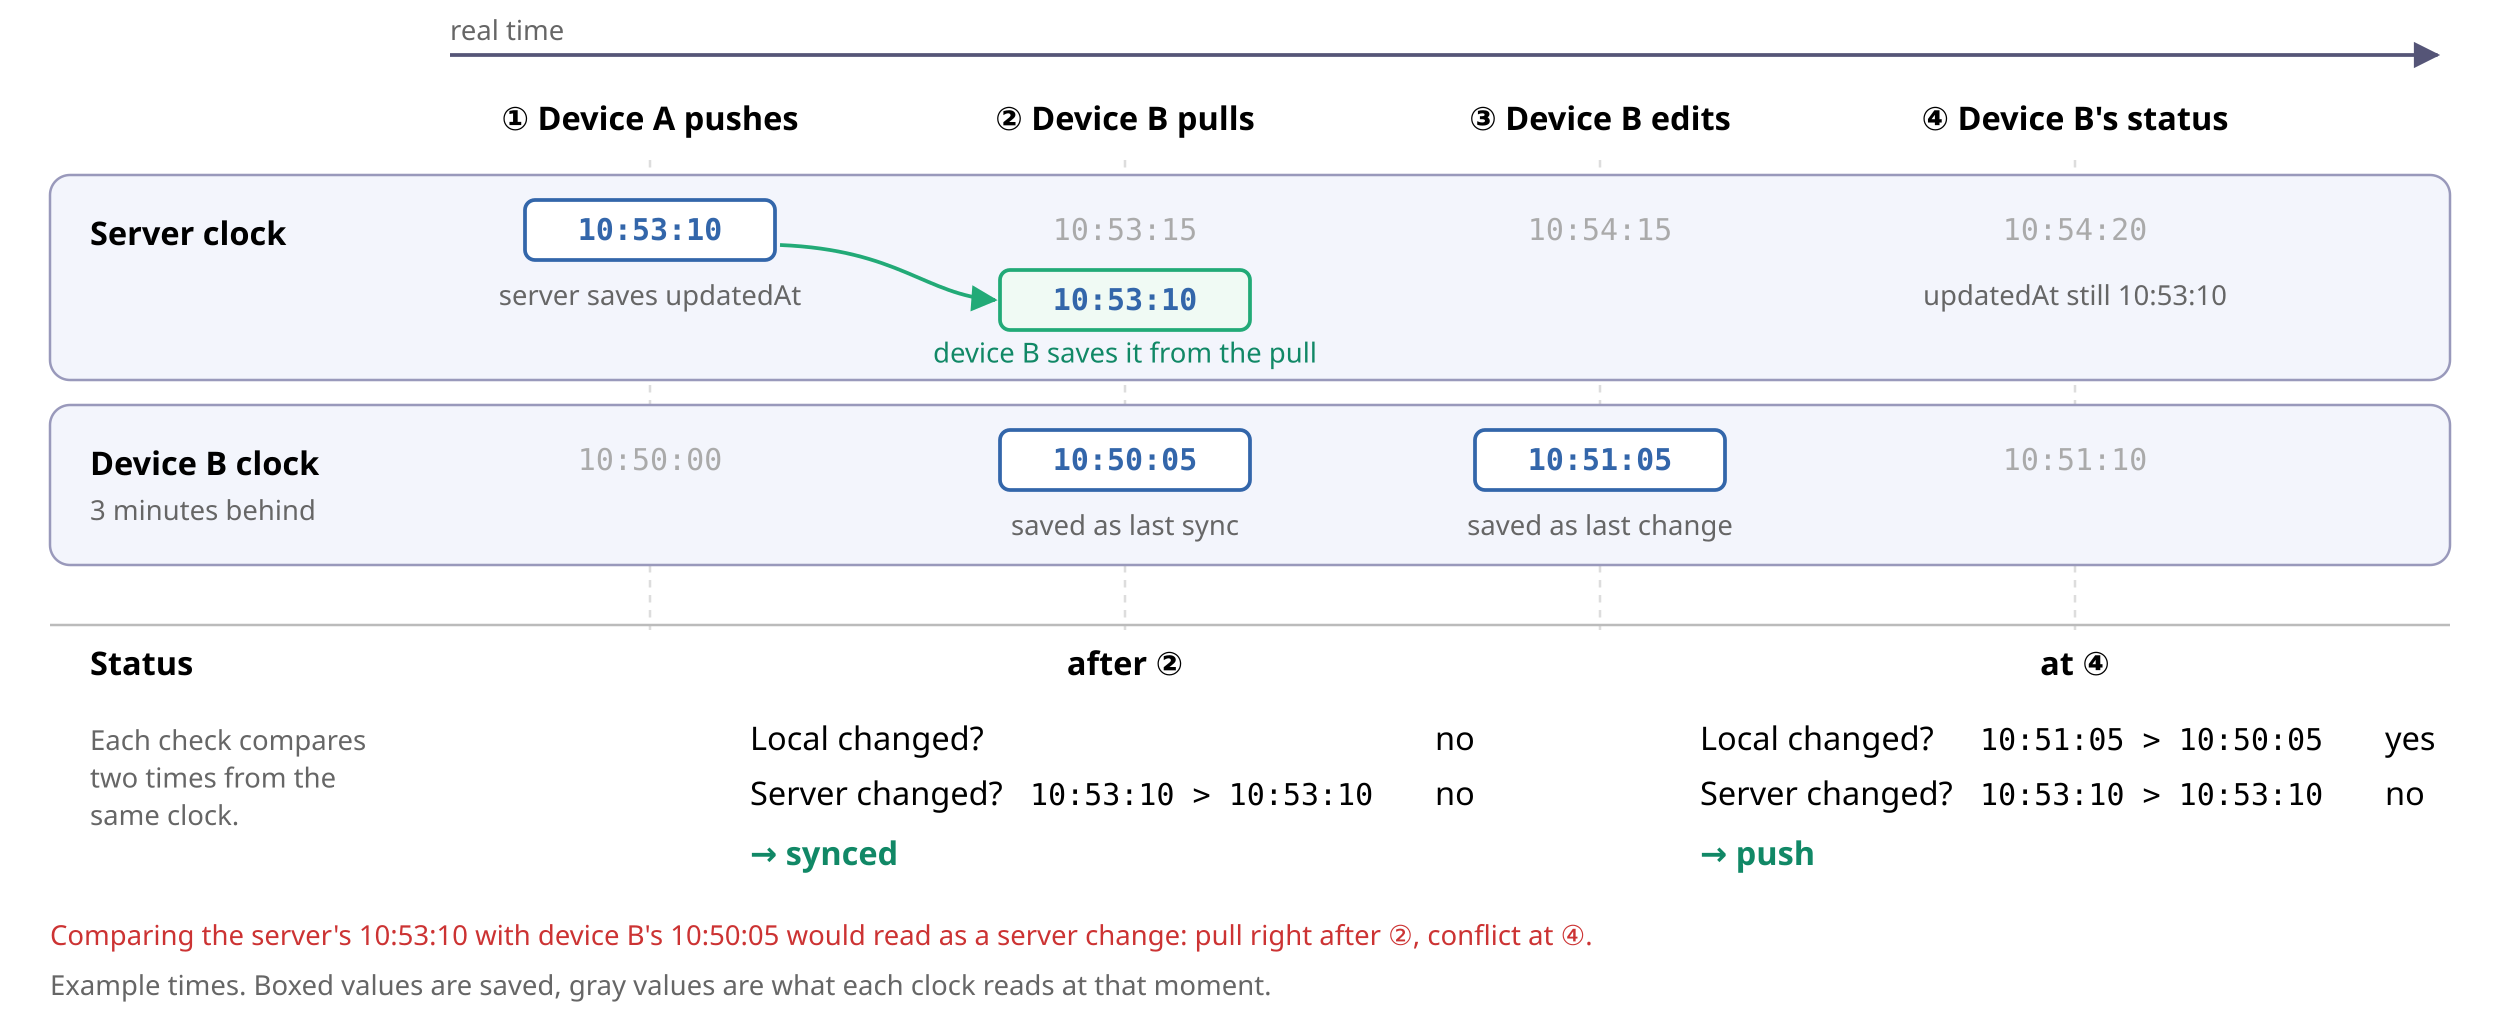
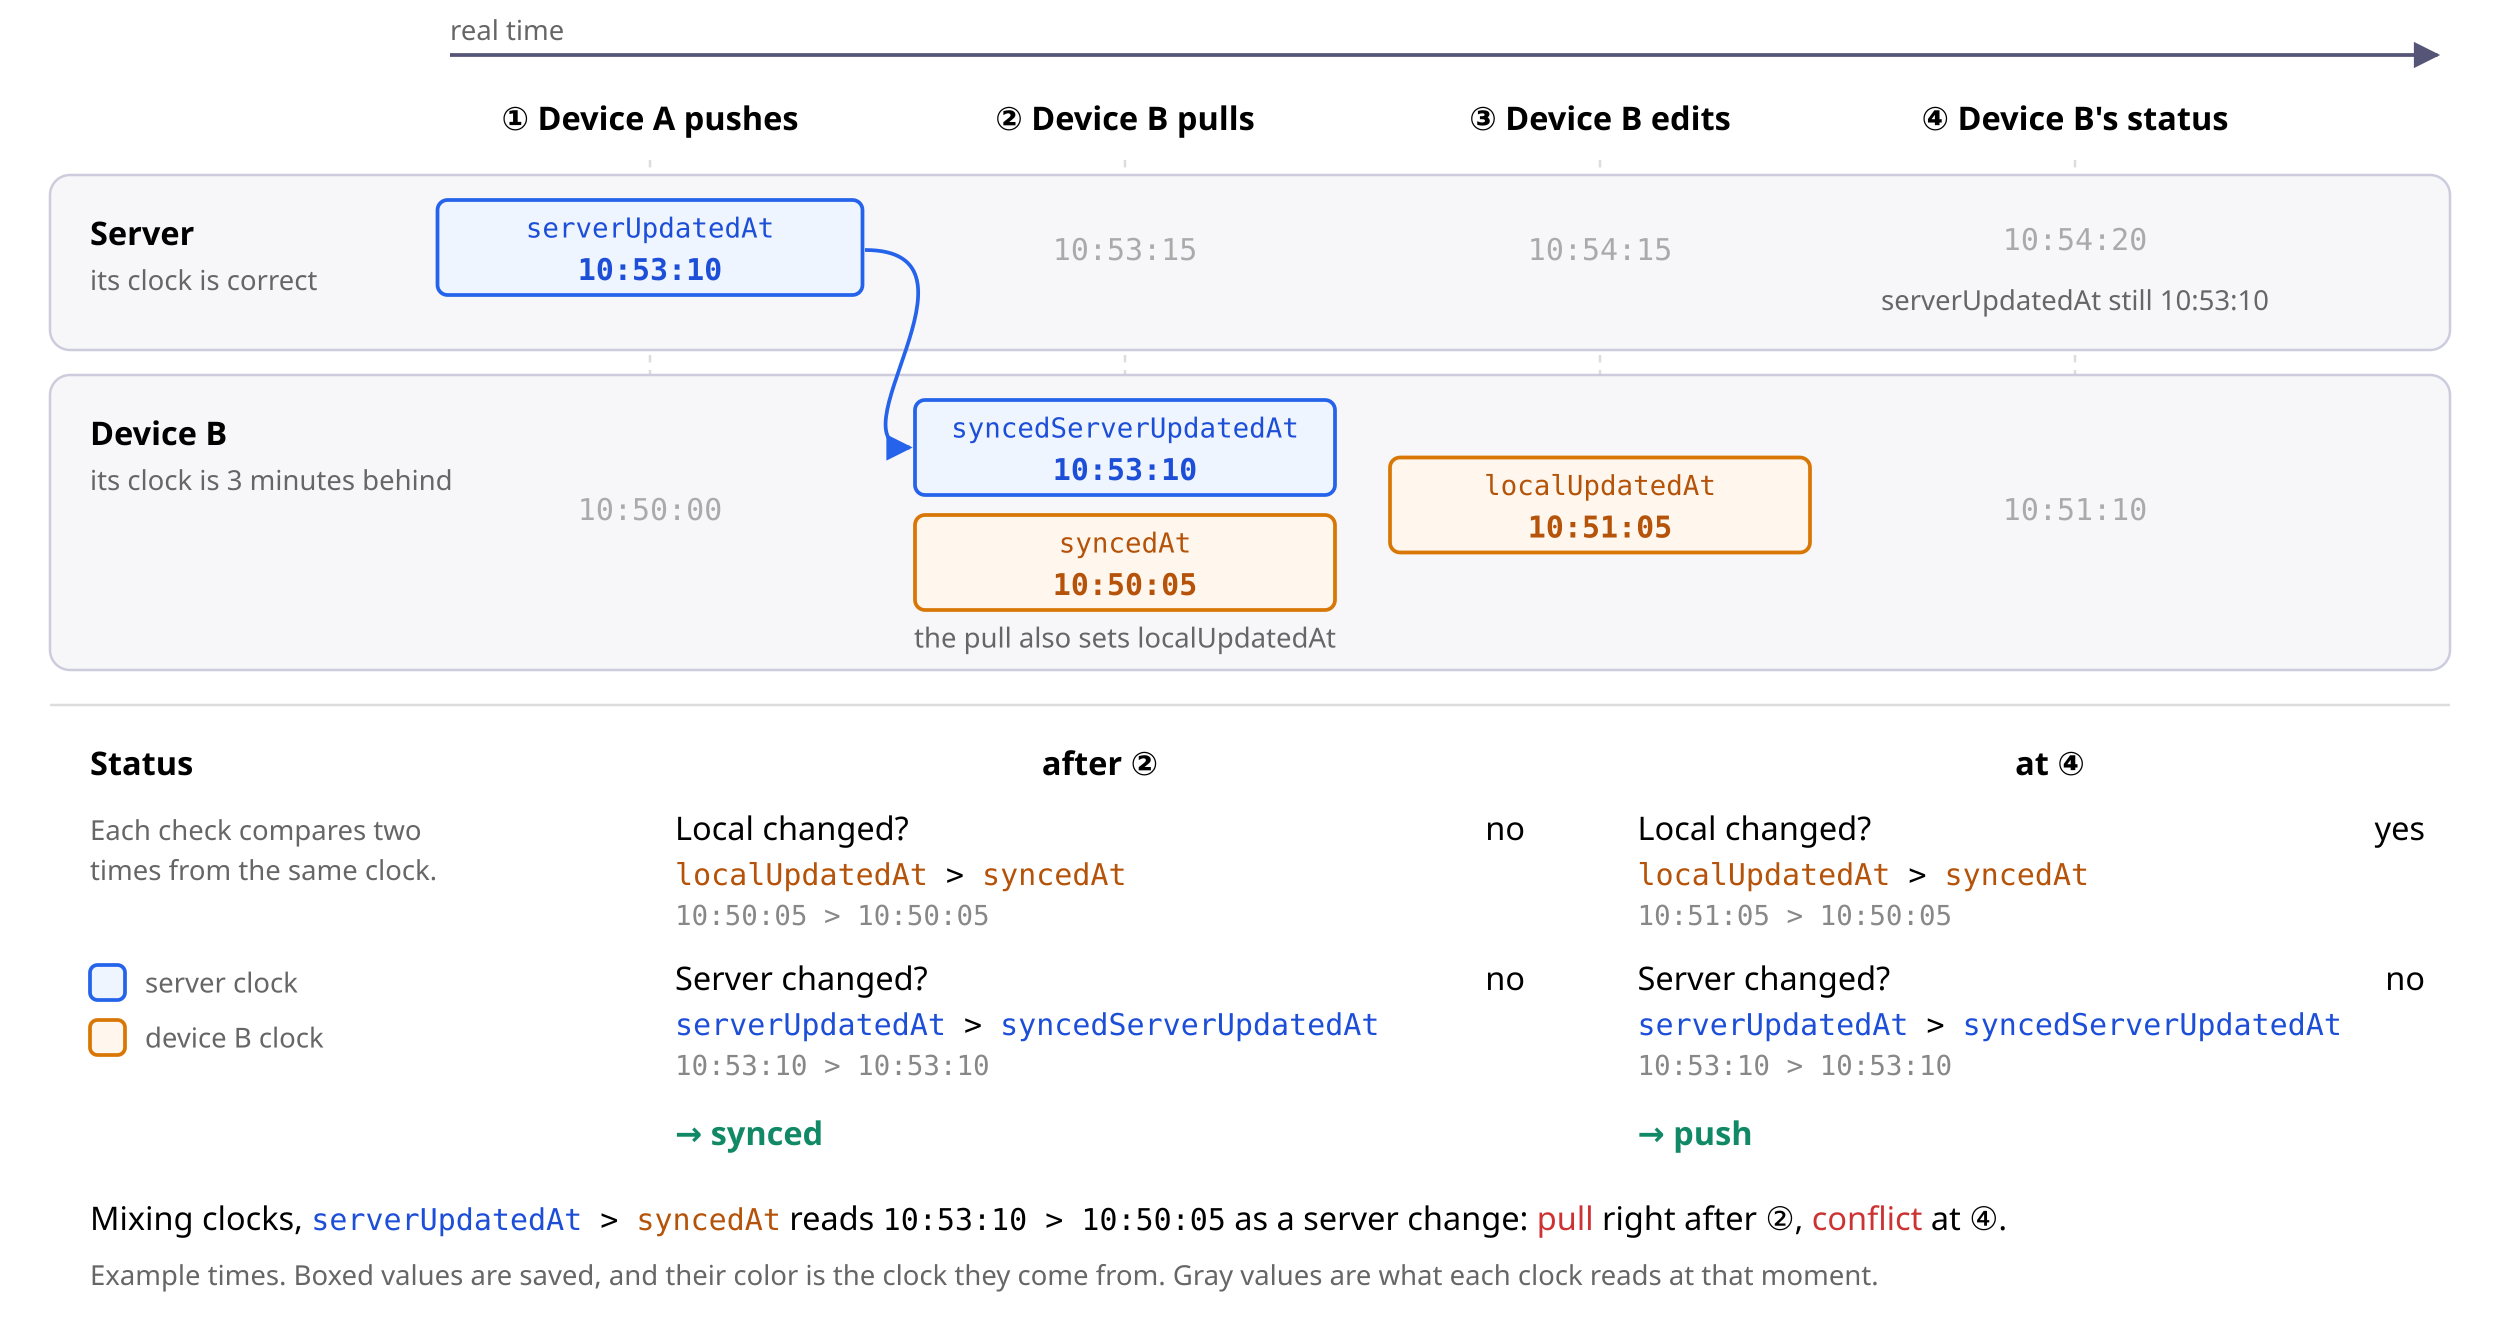
- <svg xmlns="http://www.w3.org/2000/svg" width="1000" height="412" viewBox="0 0 1000 412" font-family="system-ui, sans-serif" font-size="13">
+ <svg xmlns="http://www.w3.org/2000/svg" width="1000" height="528" viewBox="0 0 1000 528" font-family="system-ui, sans-serif" font-size="13">
  <defs>
    <marker id="a" viewBox="0 0 10 10" refX="9" refY="5" markerWidth="7" markerHeight="7" orient="auto">
      <path d="M0,0 L10,5 L0,10 z" fill="#557" />
    </marker>
-     <marker id="g" viewBox="0 0 10 10" refX="9" refY="5" markerWidth="7" markerHeight="7" orient="auto">
-       <path d="M0,0 L10,5 L0,10 z" fill="#2a7" />
+     <marker id="b" viewBox="0 0 10 10" refX="9" refY="5" markerWidth="7" markerHeight="7" orient="auto">
+       <path d="M0,0 L10,5 L0,10 z" fill="#2563eb" />
    </marker>
    <style>
      .t { font-weight: bold; }
-       .h { font-weight: bold; font-size: 15px; }
      .s { fill: #666; font-size: 11px; }
      .g { font-family: ui-monospace, SFMono-Regular, Menlo, Consolas, monospace; font-size: 12px; fill: #aaa; }
-       .v { font-family: ui-monospace, SFMono-Regular, Menlo, Consolas, monospace; font-size: 12px; fill: #36a; font-weight: bold; }
-       .m { font-family: ui-monospace, SFMono-Regular, Menlo, Consolas, monospace; font-size: 12px; }
-       .lane { fill: #f3f5fc; stroke: #99b; }
-       .row { fill: #fafafa; stroke: #ccc; }
+       .n { font-family: ui-monospace, SFMono-Regular, Menlo, Consolas, monospace; font-size: 11px; }
+       .v { font-family: ui-monospace, SFMono-Regular, Menlo, Consolas, monospace; font-size: 12px; font-weight: bold; }
+       .f { font-family: ui-monospace, SFMono-Regular, Menlo, Consolas, monospace; font-size: 12px; }
+       .x { font-family: ui-monospace, SFMono-Regular, Menlo, Consolas, monospace; font-size: 11px; fill: #888; }
+       .row { fill: #f7f7f9; stroke: #ccd; }
      .guide { stroke: #ddd; stroke-dasharray: 3 3; }
      .div { stroke: #ddd; }
-       .saved { fill: #fff; stroke: #36a; stroke-width: 1.5; }
-       .copy { fill: #f0faf4; stroke: #2a7; stroke-width: 1.5; }
+       .sv { fill: #eff5ff; stroke: #2563eb; stroke-width: 1.5; }
+       .dv { fill: #fff7ed; stroke: #d97706; stroke-width: 1.5; }
+       .st { fill: #1d4ed8; }
+       .dt { fill: #b45309; }
      .red { fill: #c33; }
      .green { fill: #186; }
    </style>
  </defs>
-   <rect width="1000" height="412" fill="#fff" />
+   <rect width="1000" height="528" fill="#fff" />
  <line x1="180" y1="22" x2="975" y2="22" stroke="#557" stroke-width="1.5" marker-end="url(#a)" />
  <text x="180" y="16" class="s">real time</text>
-   <line x1="260" y1="64" x2="260" y2="252" class="guide" />
-   <line x1="450" y1="64" x2="450" y2="252" class="guide" />
-   <line x1="640" y1="64" x2="640" y2="252" class="guide" />
-   <line x1="830" y1="64" x2="830" y2="252" class="guide" />
+   <line x1="260" y1="64" x2="260" y2="268" class="guide" />
+   <line x1="450" y1="64" x2="450" y2="268" class="guide" />
+   <line x1="640" y1="64" x2="640" y2="268" class="guide" />
+   <line x1="830" y1="64" x2="830" y2="268" class="guide" />
  <text x="260" y="52" text-anchor="middle" class="t">① Device A pushes</text>
  <text x="450" y="52" text-anchor="middle" class="t">② Device B pulls</text>
  <text x="640" y="52" text-anchor="middle" class="t">③ Device B edits</text>
  <text x="830" y="52" text-anchor="middle" class="t">④ Device B's status</text>
-   <rect x="20" y="70" width="960" height="82" rx="8" class="lane" />
-   <text x="36" y="98" class="t">Server clock</text>
-   <rect x="210" y="80" width="100" height="24" rx="4" class="saved" />
-   <text x="260" y="96" text-anchor="middle" class="v">10:53:10</text>
-   <text x="260" y="122" text-anchor="middle" class="s">server saves updatedAt</text>
-   <text x="450" y="96" text-anchor="middle" class="g">10:53:15</text>
-   <path d="M312,98 C360,100 370,118 398,120" fill="none" stroke="#2a7" stroke-width="1.5" marker-end="url(#g)" />
-   <rect x="400" y="108" width="100" height="24" rx="4" class="copy" />
-   <text x="450" y="124" text-anchor="middle" class="v">10:53:10</text>
-   <text x="450" y="145" text-anchor="middle" class="s green">device B saves it from the pull</text>
-   <text x="640" y="96" text-anchor="middle" class="g">10:54:15</text>
-   <text x="830" y="96" text-anchor="middle" class="g">10:54:20</text>
-   <text x="830" y="122" text-anchor="middle" class="s">updatedAt still 10:53:10</text>
-   <rect x="20" y="162" width="960" height="64" rx="8" class="lane" />
-   <text x="36" y="190" class="t">Device B clock</text>
-   <text x="36" y="208" class="s">3 minutes behind</text>
-   <text x="260" y="188" text-anchor="middle" class="g">10:50:00</text>
-   <rect x="400" y="172" width="100" height="24" rx="4" class="saved" />
-   <text x="450" y="188" text-anchor="middle" class="v">10:50:05</text>
-   <text x="450" y="214" text-anchor="middle" class="s">saved as last sync</text>
-   <rect x="590" y="172" width="100" height="24" rx="4" class="saved" />
-   <text x="640" y="188" text-anchor="middle" class="v">10:51:05</text>
-   <text x="640" y="214" text-anchor="middle" class="s">saved as last change</text>
-   <text x="830" y="188" text-anchor="middle" class="g">10:51:10</text>
-   <line x1="20" y1="250" x2="980" y2="250" stroke="#bbb" />
-   <text x="36" y="270" class="t">Status</text>
-   <text x="450" y="270" text-anchor="middle" class="t">after ②</text>
-   <text x="830" y="270" text-anchor="middle" class="t">at ④</text>
-   <text x="36" y="300" class="s">Each check compares</text>
-   <text x="36" y="315" class="s">two times from the</text>
-   <text x="36" y="330" class="s">same clock.</text>
-   <text x="300" y="300">Local changed?</text>
-   <text x="574" y="300">no</text>
-   <text x="300" y="322">Server changed?</text>
-   <text x="412" y="322" class="m">10:53:10 &gt; 10:53:10</text>
-   <text x="574" y="322">no</text>
-   <text x="300" y="346" class="t green">→ synced</text>
-   <text x="680" y="300">Local changed?</text>
-   <text x="792" y="300" class="m">10:51:05 &gt; 10:50:05</text>
-   <text x="954" y="300">yes</text>
-   <text x="680" y="322">Server changed?</text>
-   <text x="792" y="322" class="m">10:53:10 &gt; 10:53:10</text>
-   <text x="954" y="322">no</text>
-   <text x="680" y="346" class="t green">→ push</text>
-   <text x="20" y="378" class="s red">Comparing the server's 10:53:10 with device B's 10:50:05 would read as a server change: pull right after ②, conflict at ④.</text>
-   <text x="20" y="398" class="s">Example times. Boxed values are saved, gray values are what each clock reads at that moment.</text>
+   <rect x="20" y="70" width="960" height="70" rx="8" class="row" />
+   <text x="36" y="98" class="t">Server</text>
+   <text x="36" y="116" class="s">its clock is correct</text>
+   <rect x="175" y="80" width="170" height="38" rx="4" class="sv" />
+   <text x="260" y="95" text-anchor="middle" class="n st">serverUpdatedAt</text>
+   <text x="260" y="112" text-anchor="middle" class="v st">10:53:10</text>
+   <text x="450" y="104" text-anchor="middle" class="g">10:53:15</text>
+   <text x="640" y="104" text-anchor="middle" class="g">10:54:15</text>
+   <text x="830" y="100" text-anchor="middle" class="g">10:54:20</text>
+   <text x="830" y="124" text-anchor="middle" class="s">serverUpdatedAt still 10:53:10</text>
+   <rect x="20" y="150" width="960" height="118" rx="8" class="row" />
+   <text x="36" y="178" class="t">Device B</text>
+   <text x="36" y="196" class="s">its clock is 3 minutes behind</text>
+   <text x="260" y="208" text-anchor="middle" class="g">10:50:00</text>
+   <path d="M346,100 C400,100 330,179 364,179" fill="none" stroke="#2563eb" stroke-width="1.5" marker-end="url(#b)" />
+   <rect x="366" y="160" width="168" height="38" rx="4" class="sv" />
+   <text x="450" y="175" text-anchor="middle" class="n st">syncedServerUpdatedAt</text>
+   <text x="450" y="192" text-anchor="middle" class="v st">10:53:10</text>
+   <rect x="366" y="206" width="168" height="38" rx="4" class="dv" />
+   <text x="450" y="221" text-anchor="middle" class="n dt">syncedAt</text>
+   <text x="450" y="238" text-anchor="middle" class="v dt">10:50:05</text>
+   <text x="450" y="259" text-anchor="middle" class="s">the pull also sets localUpdatedAt</text>
+   <rect x="556" y="183" width="168" height="38" rx="4" class="dv" />
+   <text x="640" y="198" text-anchor="middle" class="n dt">localUpdatedAt</text>
+   <text x="640" y="215" text-anchor="middle" class="v dt">10:51:05</text>
+   <text x="830" y="208" text-anchor="middle" class="g">10:51:10</text>
+   <line x1="20" y1="282" x2="980" y2="282" class="div" />
+   <text x="36" y="310" class="t">Status</text>
+   <text x="36" y="336" class="s">Each check compares two</text>
+   <text x="36" y="352" class="s">times from the same clock.</text>
+   <rect x="36" y="386" width="14" height="14" rx="3" class="sv" />
+   <text x="58" y="397" class="s">server clock</text>
+   <rect x="36" y="408" width="14" height="14" rx="3" class="dv" />
+   <text x="58" y="419" class="s">device B clock</text>
+   <text x="440" y="310" text-anchor="middle" class="t">after ②</text>
+   <text x="270" y="336">Local changed?</text>
+   <text x="610" y="336" text-anchor="end">no</text>
+   <text x="270" y="354" class="f">
+     <tspan class="dt">localUpdatedAt</tspan> &gt; <tspan class="dt">syncedAt</tspan>
+   </text>
+   <text x="270" y="370" class="x">10:50:05 &gt; 10:50:05</text>
+   <text x="270" y="396">Server changed?</text>
+   <text x="610" y="396" text-anchor="end">no</text>
+   <text x="270" y="414" class="f">
+     <tspan class="st">serverUpdatedAt</tspan> &gt; <tspan class="st">syncedServerUpdatedAt</tspan>
+   </text>
+   <text x="270" y="430" class="x">10:53:10 &gt; 10:53:10</text>
+   <text x="270" y="458" class="t green">→ synced</text>
+   <text x="820" y="310" text-anchor="middle" class="t">at ④</text>
+   <text x="655" y="336">Local changed?</text>
+   <text x="970" y="336" text-anchor="end">yes</text>
+   <text x="655" y="354" class="f">
+     <tspan class="dt">localUpdatedAt</tspan> &gt; <tspan class="dt">syncedAt</tspan>
+   </text>
+   <text x="655" y="370" class="x">10:51:05 &gt; 10:50:05</text>
+   <text x="655" y="396">Server changed?</text>
+   <text x="970" y="396" text-anchor="end">no</text>
+   <text x="655" y="414" class="f">
+     <tspan class="st">serverUpdatedAt</tspan> &gt; <tspan class="st">syncedServerUpdatedAt</tspan>
+   </text>
+   <text x="655" y="430" class="x">10:53:10 &gt; 10:53:10</text>
+   <text x="655" y="458" class="t green">→ push</text>
+   <text x="36" y="492">Mixing clocks, <tspan class="f">
+       <tspan class="st">serverUpdatedAt</tspan> &gt; <tspan class="dt">syncedAt</tspan>
+     </tspan> reads <tspan class="f">10:53:10 &gt; 10:50:05</tspan> as a server change: <tspan class="red">pull</tspan> right after ②, <tspan class="red">conflict</tspan> at ④.</text>
+   <text x="36" y="514" class="s">Example times. Boxed values are saved, and their color is the clock they come from. Gray values are what each clock reads at that moment.</text>
</svg>
